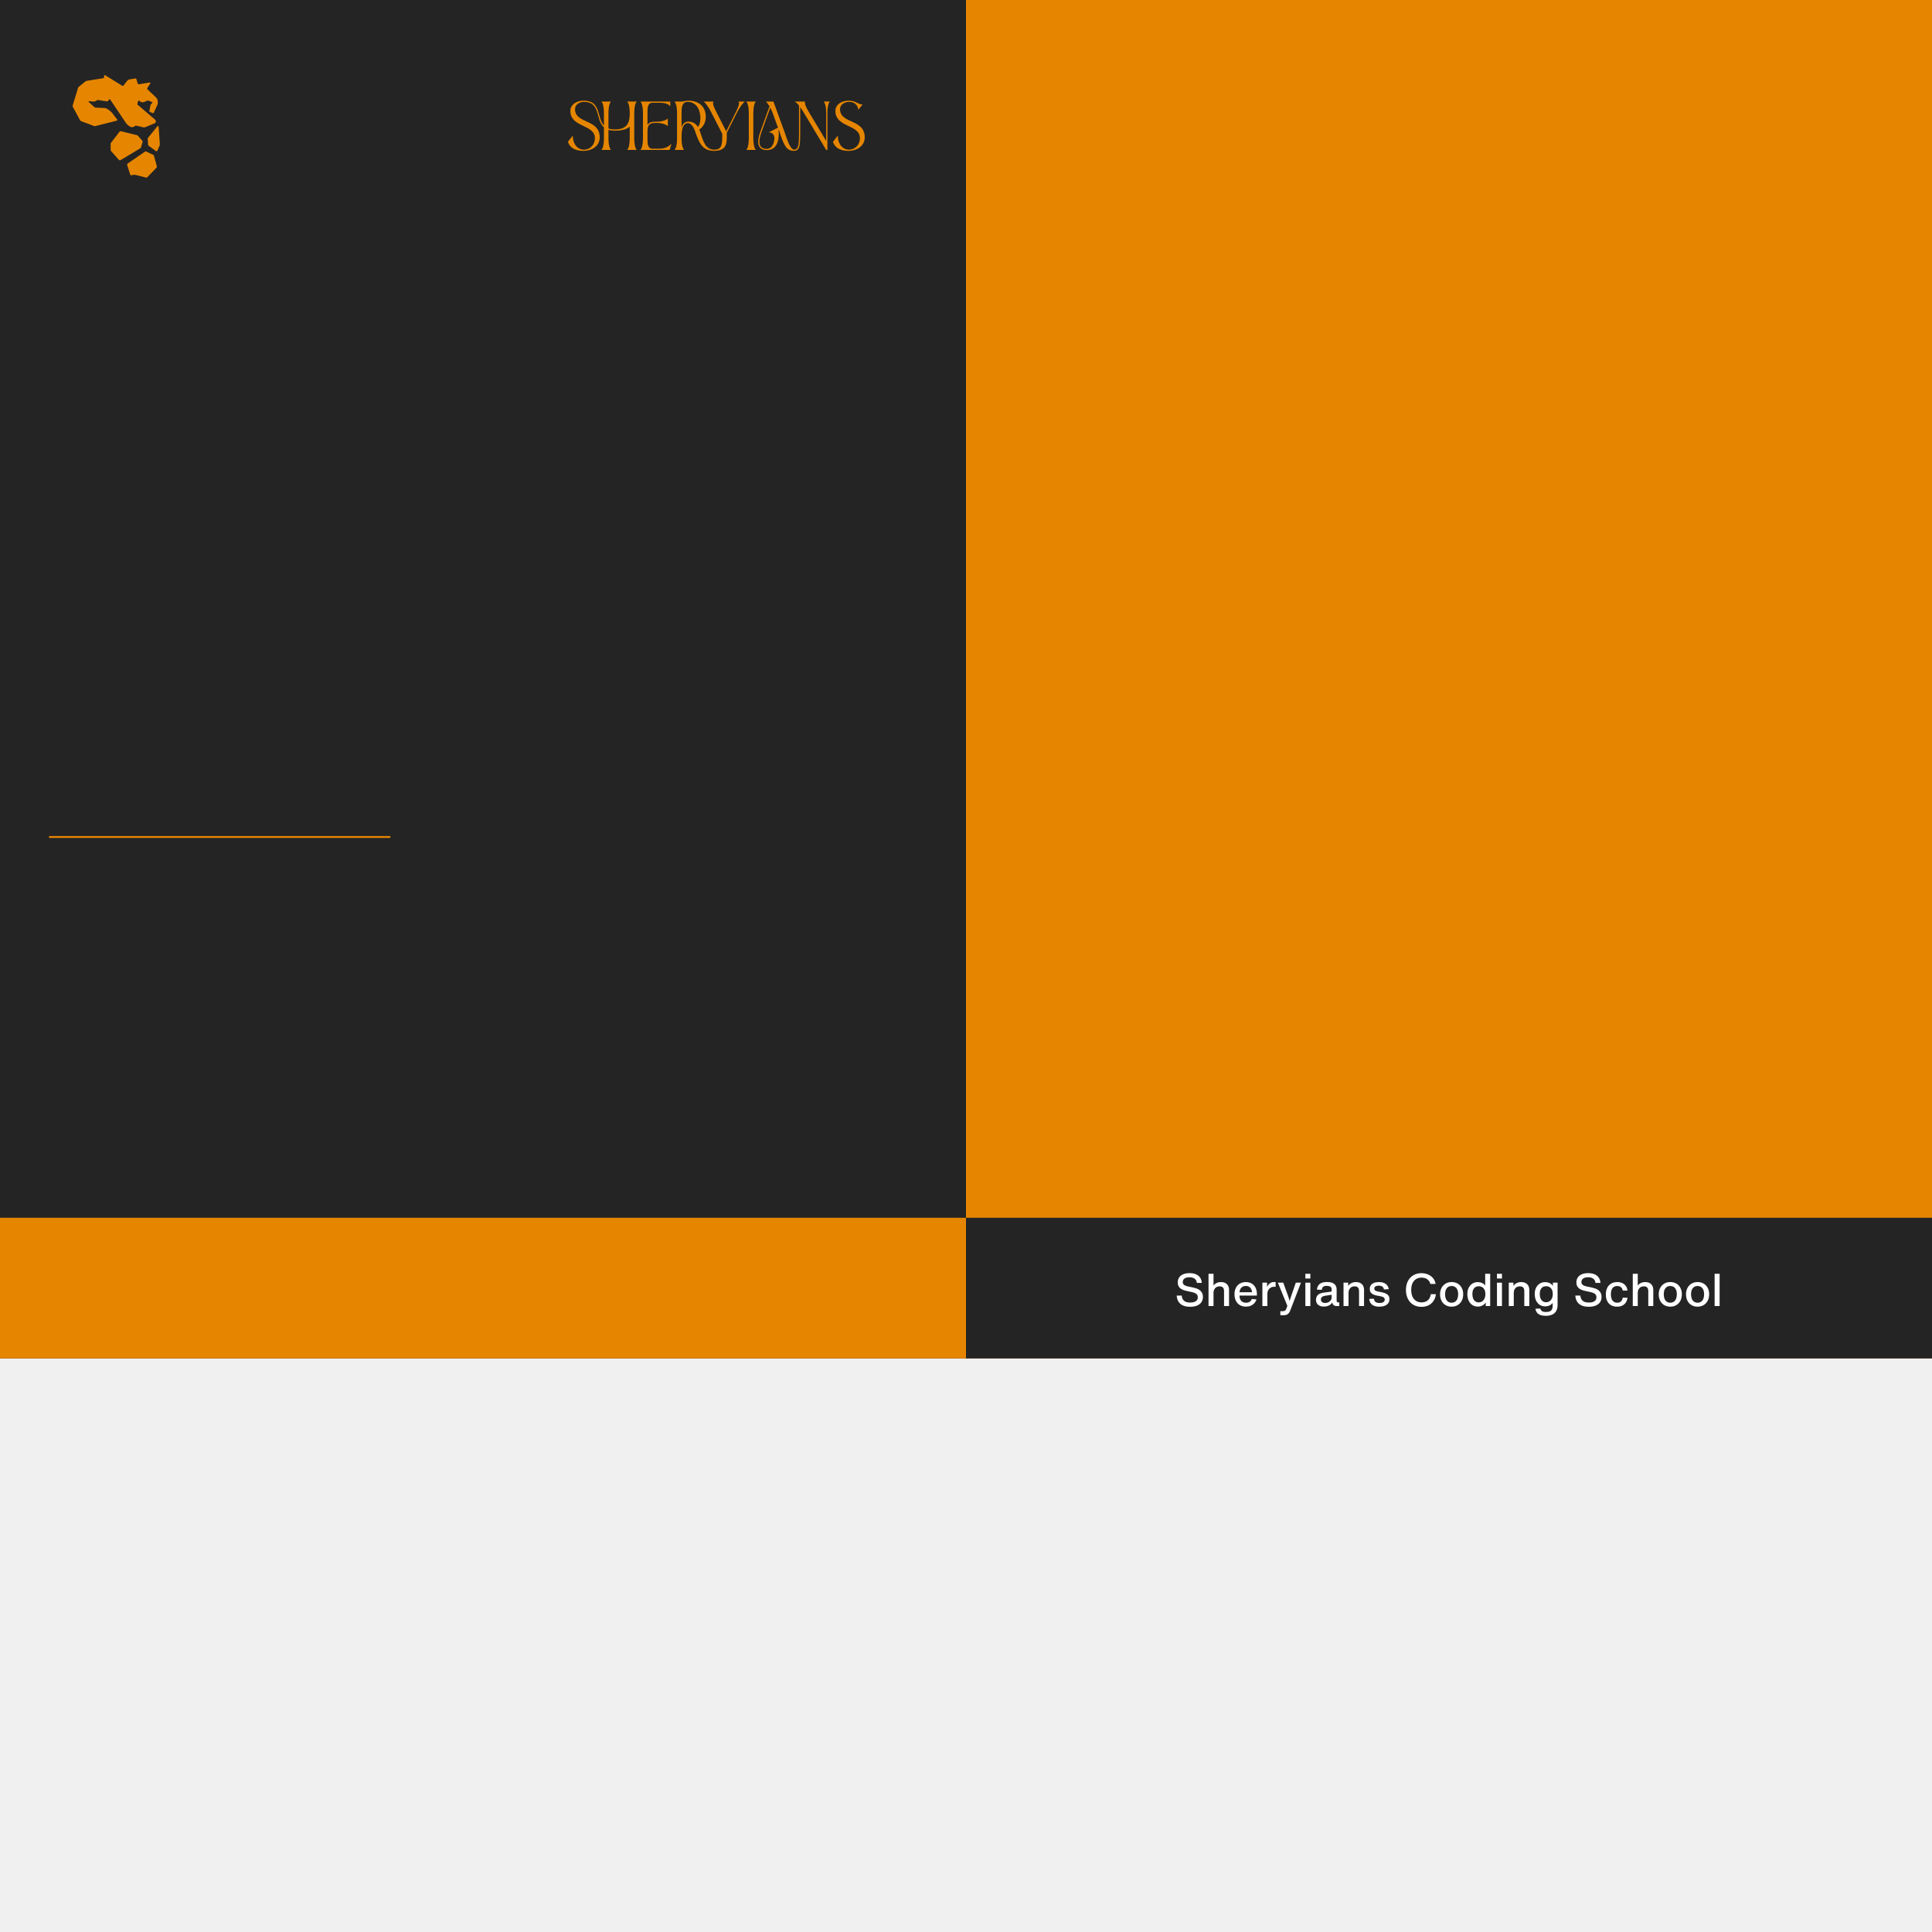
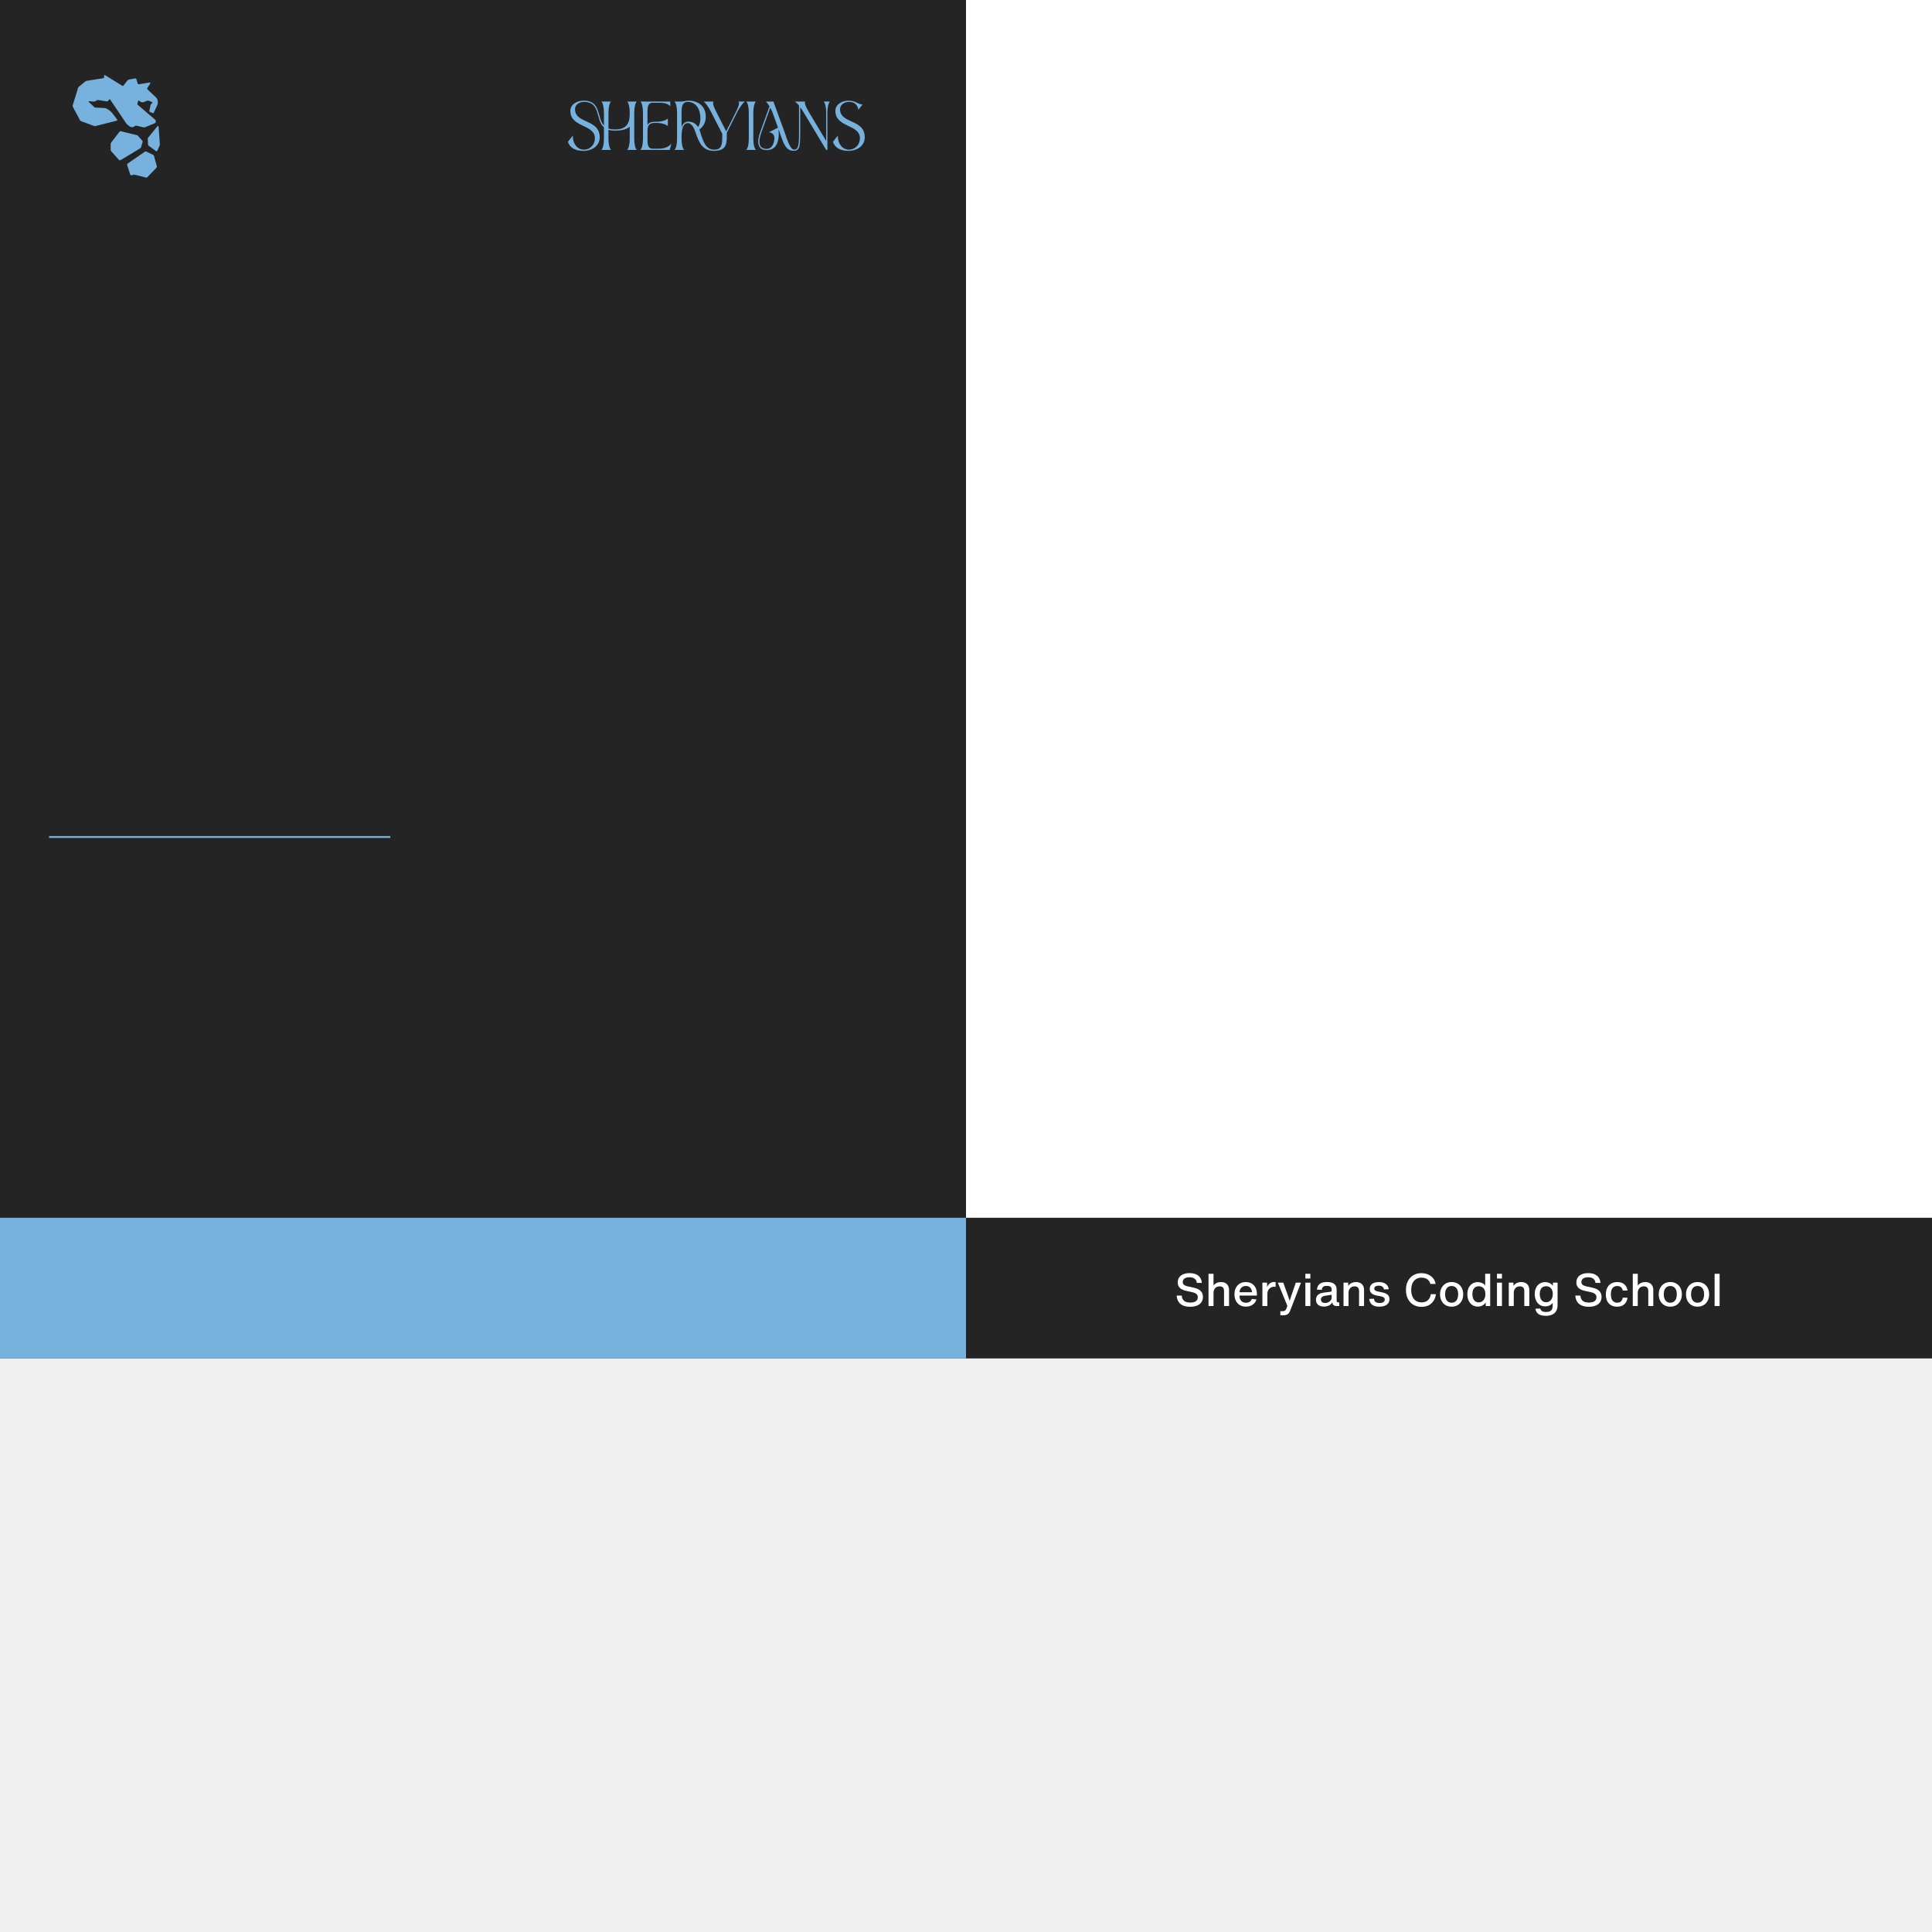
<svg xmlns="http://www.w3.org/2000/svg" width="1024" height="1024" fill="none">
  <path d="M0 0H512V720H0V0Z" fill="#242424" />
-   <g fill="#e68600">
+   <g fill="#77b1dd">
    <path d="M0 645.447h512V720H0v-74.553zM48.444 66.25l-5.391-2.001a1.08 1.08 0 0 1-.635-.54l-3.792-7.038c-.181-.332-.187-.61-.056-.971l1.903-6.12.858-2.918A1.23 1.23 0 0 1 41.77 46l3.374-2.747c.501-.43 1.091-.456 1.671-.55l7.719-1.211c.486-.072.635-.292.642-.75.017-1.172.049-1.19 1.042-.58l8.466 5.235c.365.228.569.221.837-.145l2.003-2.576c.239-.318.531-.466.901-.531l2.991-.543c.516-.104.808.009.936.573.148.651.428 1.272.582 1.922.117.495.342.628.832.541l4.981-.821c.3-.046.697-.283.904.057.176.289-.151.567-.302.819l-1.204 1.876c-.258.36-.198.575.109.865l4.223 4.003c.865.728 1.111 1.564 1.165 2.586.033.63-.041 1.204-.328 1.783l-1.733 3.751c-.177.398-.382.525-.794.319-.437-.219-.895-.394-1.347-.582-.258-.107-.341-.268-.278-.556l.605-2.978c.044-.228.165-.396.313-.559l.848-.957c-1.236-.327-2.21-1.382-3.558-.616-.156.089-.344.123-.5.212-1.2.685-2.241.364-3.206-.488-.062-.055-.154-.077-.282-.139-.301.65-.453 1.318-.586 1.981-.059.291.292.434.491.604l6.786 5.791 2.107 1.805c.682.595.526 1.646-.287 1.982l-4.822 1.999c-.385.162-.743.205-1.156.098l-3.43-.833c-.347-.089-.657-.071-.925.145-1.06.852-2.054.834-3.155-.012-.623-.479-1.204-.928-1.649-1.596l-8.141-12.093c-.128-.189-.222-.421-.484-.507-.369.188-.566.547-.806.856a.72.72 0 0 1-.755.295l-4.342-.683c-.437-.078-.798-.037-1.108.251-.653.61-1.419.597-2.236.506-.633-.07-1.273-.209-1.913-.116-.066.331.162.442.308.579l2.67 2.48c.213.2.457.279.738.292l4.831.223c.337.014.62.122.921.27 1.655.813 2.918 2.04 3.944 3.553.477.704 1.044 1.347 1.562 2.023.402.525.331.763-.287.918l-11.117 2.795c-.245.062-.456.048-.683-.041l-1.415-.526zm21.372 4.711l2.629.634a1.28 1.28 0 0 1 .729.428l2.191 2.489c.234.257.305.493.197.829l-.814 2.703c-.081.288-.242.46-.49.608l-10.156 6.103c-.489.296-.82.281-1.211-.169l-3.943-4.423a1.07 1.07 0 0 1-.303-.781v-2.99c-.005-.328.09-.591.289-.847l4.316-5.596c.288-.379.614-.456 1.042-.35l5.523 1.362zm6.923 9.472c.293-.234.552-.205.842-.067l3.595 1.68c.232.107.357.248.426.507l1.483 5.39a1.03 1.03 0 0 1-.279 1.089l-4.719 4.89c-.264.277-.522.254-.833.174l-4.78-1.239c-.884-.255-1.732-.334-2.598-.005-.503.191-.746.016-.903-.497l-1.52-4.702c-.174-.509-.036-.8.387-1.09l8.898-6.13zm7.472-11.218l.303 4.218.191 2.76c.03.386.013.751-.157 1.112l-1.122 2.474c-.199.459-.482.496-.853.227l-3.779-2.75c-.25-.18-.311-.421-.325-.706l-.16-2.982c-.015-.24.071-.416.213-.592l4.753-5.872c.15-.185.31-.392.584-.289.254.096.211.35.225.564l.126 1.837zm234.544 10.242c.832-.8 1.344-3.2 1.344-5.824v-6.144c-4.64-4-1.472-13.504-10.752-13.504-2.272.064-4.576 1.504-4.576 3.84 0 7.968 13.088 5.056 13.088 14.976 0 4.48-3.936 7.168-8.736 7.168-4.256 0-7.168-1.76-8.128-4.8l2.592-3.296c0 4.384 2.432 7.456 5.984 7.456 2.848 0 5.728-2.304 5.728-6.112 0-7.424-12.992-5.504-12.992-14.432 0-3.392 3.296-5.44 7.04-5.44 9.44 0 6.88 8.992 10.752 13.184v-6.88c0-2.624-.512-5.024-1.344-5.824h5.088c-.832.8-1.344 3.2-1.344 5.824v8.448c.896.32 2.016.512 3.36.512 6.912 0 7.904-4 7.904-8.416v-.544c0-2.624-.512-5.024-1.344-5.824h5.088c-.832.8-1.344 3.2-1.344 5.824v13.984c0 2.624.512 5.024 1.344 5.824h-5.088c.832-.8 1.344-3.2 1.344-5.824v-6.496c-1.6 1.408-4.128 2.112-7.904 2.112-1.312 0-2.432-.16-3.36-.448v4.832c0 2.624.512 5.024 1.344 5.824h-5.088zm20.685 0c.832-.8 1.344-3.2 1.344-5.824V59.649c0-2.624-.512-5.024-1.344-5.824h15.808v2.496c-.8-.832-1.952-1.856-5.824-1.856h-3.552c-2.624 0-2.688 2.56-2.688 5.184v6.592c.704-1.248 1.984-1.728 3.904-1.728h1.056c2.624 0 5.024-.864 5.824-1.696v4.032c-.8-.832-3.2-1.696-5.824-1.696h-1.056c-2.624 0-3.904.992-3.904 4.224v4.256c0 2.624.064 5.184 2.72 5.184h3.296c4.224 0 5.952-1.888 6.688-2.72l-.768 2.72-.192.64H339.44zm18.063 0c.832-.8 1.344-3.2 1.344-5.824V59.649c0-2.624-.512-5.024-1.344-5.824h3.488c1.504 0 2.208-.48 3.904-.48 5.024 0 9.184 2.784 9.184 8.544 0 2.976-1.376 5.376-3.424 6.752.128.256.224.544.32.832 1.856 6.08 3.168 9.856 7.648 9.856 3.616 0 4.192-2.304 4.192-6.784v-1.632l-5.888-11.488c-1.344-2.656-2.912-4.896-4.032-5.6h5.344c-.832.8.192 3.072 1.472 5.6l5.184 10.176 5.12-10.176c1.312-2.688 2.176-4.832 1.376-5.6h3.424c-.992.704-2.56 2.72-4.064 5.536l-5.536 11.008v2.176c0 4.768-1.056 7.264-6.592 7.424-6.4 0-8.096-4.224-10.24-10.496-.48-1.44-1.76-4.224-3.84-4.224-1.792 0-3.296 1.664-3.296 7.2v1.184c0 2.624.512 5.024 1.344 5.824h-5.088zm3.744-11.36c0-1.664 1.312-3.648 3.552-3.648 2.144 0 3.936.928 5.184 2.88 1.024-1.504 1.472-3.776 1.12-6.4-.736-5.504-4.128-6.944-6.56-6.944-3.104 0-3.296 3.04-3.296 5.632v8.48zm34.287 11.36c.832-.8 1.344-3.2 1.344-5.824V59.649c0-2.624-.512-5.024-1.344-5.824h5.088c-.832.8-1.344 3.2-1.344 5.824v13.984c0 2.624.512 5.024 1.344 5.824h-5.088zm7.448-9.6l4.864-13.504c-.704-1.184-1.408-2.08-1.888-2.528h3.968l5.888 16.128c1.6 4.768 3.168 9.344 5.056 9.344 2.624 0 2.624-3.424 2.624-9.856V55.969c-.832-1.056-1.664-1.856-2.336-2.144h5.568c-.448.896.48 3.008 2.016 5.6l9.152 15.264v-15.04c0-2.624-.512-5.024-1.344-5.824h3.328c-.832.8-1.344 3.2-1.344 5.824v19.808h-.64l-12.032-20.032c-.576-.928-1.152-1.824-1.728-2.624v12.64.032.096c0 7.232-.064 10.368-3.36 10.368-4.128 0-5.376-3.264-7.68-10.24l-.448-1.248c.608 6.848-1.28 11.104-6.272 11.104s-5.344-4.352-3.392-9.696zm.704-.064c-1.952 5.376-1.728 9.12 2.688 9.12 2.24 0 3.648-1.824 4.064-5.088.16-2.496-1.088-3.584-2.944-3.712l2.912-1.472 1.952-.96-3.04-8.384a49.91 49.91 0 0 0-1.056-2.24l-4.576 12.736zm45.906 10.176c-4.256 0-7.168-1.76-8.128-4.8l2.592-3.296c0 4.384 2.432 7.456 5.984 7.456 2.848 0 5.728-2.304 5.728-6.112 0-7.424-12.992-5.504-12.992-14.432 0-3.392 3.296-5.44 7.04-5.44 3.808 0 5.088 2.048 7.36 2.048l-2.24 2.816c-.32-2.496-1.952-4.224-4.96-4.224-2.304 0-4.736 1.44-4.736 3.84 0 7.968 13.088 5.056 13.088 14.976 0 4.48-4 7.168-8.736 7.168zM26.006 443.122h180.88v1H26.006v-1z" />
-     <path d="M512 0h512v720H512V0z" />
+     <path fill="#ffff" d="M512 0h512v720H512V0z" />
  </g>
  <path d="M512 645.447h512V720H512v-74.553z" fill="#242424" />
  <g fill="#fff">
    <use href="#B" />
    <use href="#C" />
    <path d="M660.361 692.542c-1.24 0-2.318-.275-3.234-.823s-1.612-1.322-2.1-2.31-.726-2.13-.726-3.414c0-1.276.24-2.401.72-3.378s1.178-1.734 2.082-2.273c.908-.545 1.978-.816 3.21-.816 1.216 0 2.264.264 3.144.792s1.554 1.263 2.022 2.219.702 2.068.702 3.336v.403.396h-9.93v-1.758h8.592l-1.152.972c-.004-.928-.138-1.712-.402-2.352s-.646-1.13-1.146-1.458-1.106-.492-1.818-.492c-.684 0-1.282.151-1.794.456s-.904.76-1.188 1.367-.426 1.357-.426 2.245v.66c0 .924.142 1.697.426 2.321s.688 1.085 1.212 1.393 1.15.456 1.878.456c.516 0 .972-.077 1.368-.229a2.83 2.83 0 0 0 1.02-.677 3.49 3.49 0 0 0 .69-1.104l2.46.245c-.272.808-.674 1.498-1.206 2.07a5.26 5.26 0 0 1-1.92 1.309c-.748.3-1.572.444-2.484.444zm8.728-.318V679.84h2.472l.042 3.071.132.217v9.096h-2.646zm2.076-8.922c.204-.756.488-1.419.852-1.987s.822-1.02 1.374-1.344 1.2-.485 1.944-.485l.384.018.39.048v2.484l-.444-.024-.402-.012c-.6 0-1.166.142-1.698.426s-.958.696-1.29 1.248-.512 1.216-.54 1.992h-.492l-.078-2.364zm7.446 11.64h.63.63c.376 0 .682-.046.918-.138s.436-.24.6-.456.322-.524.474-.924l.828-2.25.264 2.514-5.652-13.848h2.85l2.568 7.086.624 1.92.522 1.83h-.648l.522-1.848.618-1.902 2.448-7.086h2.736l-5.664 14.694c-.248.643-.532 1.151-.852 1.523a2.68 2.68 0 0 1-1.146.81c-.448.169-1.002.253-1.662.253h-.804-.804v-2.178z" />
    <use href="#D" />
    <path d="M708.538 692.224c-.552 0-1.008-.091-1.368-.271a1.76 1.76 0 0 1-.804-.821c-.176-.368-.264-.83-.264-1.387l-.3-.24v-6.167c0-.404-.094-.739-.282-1.002s-.466-.468-.846-.6-.868-.205-1.464-.205c-.56 0-1.024.066-1.392.198a1.66 1.66 0 0 0-.846.654c-.2.3-.324.705-.372 1.213l-2.586-.031c.076-.916.322-1.674.738-2.273.416-.604 1.006-1.057 1.77-1.357s1.716-.449 2.844-.449c1.088 0 2.008.146 2.76.438s1.33.732 1.722 1.331.594 1.358.594 2.274v5.737c0 .26.032.466.096.617a.64.64 0 0 0 .324.325c.152.064.358.096.618.096h.174.174v1.92h-.648-.642zm-6.828.299c-.852 0-1.594-.141-2.226-.425s-1.122-.698-1.47-1.242-.516-1.198-.516-1.95c0-.68.142-1.28.426-1.8s.74-.956 1.356-1.296 1.41-.578 2.382-.703l3.456-.438c.2-.023.362-.071.486-.143s.216-.179.276-.307.098-.289.102-.485l.972 1.2c0 .264-.036.485-.108.665s-.174.325-.318.432-.33.175-.558.211l-3.6.534c-.532.08-.964.21-1.296.39s-.576.402-.732.665-.228.575-.228.931c0 .384.09.715.27.996.18.276.438.486.774.63s.728.216 1.176.216c.62 0 1.196-.129 1.728-.385s.954-.598 1.266-1.026.474-.901.474-1.409h.756v1.638c-.192.604-.512 1.142-.96 1.614s-.998.834-1.662 1.097-1.406.39-2.226.39z" />
    <use href="#E" />
    <path d="M731.039 692.565c-1.08 0-2-.154-2.76-.461s-1.35-.767-1.782-1.375-.698-1.371-.798-2.279l2.496-.114c.068.528.22.96.456 1.296s.566.584.978.743.92.241 1.524.241c.62 0 1.138-.074 1.554-.223s.726-.355.93-.623a1.56 1.56 0 0 0 .312-.966c0-.34-.084-.622-.252-.846s-.44-.42-.816-.576-.88-.294-1.524-.414l-1.368-.24c-.884-.156-1.62-.381-2.208-.673s-1.028-.677-1.332-1.146-.45-1.044-.45-1.716c0-.755.184-1.408.552-1.956s.922-.975 1.65-1.271 1.612-.445 2.652-.445c.976 0 1.83.14 2.562.421.736.276 1.33.696 1.782 1.26s.74 1.259.864 2.1l-2.538.12c-.08-.448-.232-.818-.456-1.11s-.528-.517-.912-.661-.85-.221-1.398-.221c-.5 0-.926.057-1.278.174s-.614.279-.798.503-.276.506-.276.846.088.611.264.823.436.375.768.503.766.239 1.302.343l1.326.24c.94.172 1.726.401 2.358.69s1.132.672 1.488 1.164.534 1.108.534 1.848c0 .836-.218 1.554-.654 2.154s-1.054 1.058-1.866 1.373-1.774.474-2.886.474zm22.357.091c-1.656 0-3.106-.379-4.35-1.135s-2.196-1.817-2.868-3.173-1.002-2.912-1.002-4.656c0-1.752.338-3.298 1.014-4.638s1.638-2.388 2.874-3.132 2.676-1.117 4.308-1.117c1.288 0 2.47.234 3.546.703s1.968 1.132 2.664 1.992 1.144 1.866 1.332 3.018h-2.79c-.176-.712-.482-1.318-.918-1.818s-.968-.885-1.608-1.14-1.352-.384-2.136-.384c-1.136 0-2.116.259-2.94.78-.824.515-1.456 1.261-1.896 2.237s-.654 2.14-.654 3.492c0 1.364.218 2.542.654 3.534s1.066 1.747 1.89 2.275 1.806.792 2.946.792c.892 0 1.68-.163 2.364-.487s1.242-.815 1.674-1.463.714-1.448.846-2.401h2.724c-.18 1.38-.608 2.576-1.284 3.588a6.7 6.7 0 0 1-2.646 2.329c-1.092.54-2.34.804-3.744.804z" />
    <use href="#F" />
    <path d="M783.315 692.523c-1.132 0-2.12-.279-2.964-.839s-1.494-1.351-1.95-2.358-.678-2.16-.678-3.456c0-1.261.236-2.368.708-3.324s1.126-1.694 1.962-2.215 1.79-.785 2.862-.785c.788 0 1.508.139 2.16.42.652.276 1.196.667 1.632 1.175s.742 1.091.906 1.759v6.293c-.168.64-.47 1.212-.906 1.716s-.976.901-1.62 1.189-1.348.425-2.112.425zm.426-2.237c.684 0 1.294-.178 1.83-.534s.96-.867 1.26-1.531.456-1.437.456-2.321-.15-1.642-.45-2.262-.708-1.094-1.236-1.41-1.134-.481-1.818-.481c-.696 0-1.298.159-1.806.474s-.9.776-1.176 1.393c-.276.612-.414 1.36-.414 2.243 0 .904.134 1.69.402 2.359s.66 1.176 1.164 1.536 1.1.534 1.788.534zm3.738 1.938l-.06-3.444v-6.361h-.24v-7.284h2.652v17.089h-2.352z" />
    <use href="#D" x="101.555" />
    <use href="#E" x="87.586" />
    <path d="M819.261 697.408c-1.056 0-1.968-.132-2.736-.396s-1.378-.676-1.842-1.236-.746-1.268-.858-2.136l2.556-.067c.112.444.296.799.552 1.062.26.269.592.46.996.576s.894.174 1.47.174c.892 0 1.598-.13 2.118-.39a2.27 2.27 0 0 0 1.11-1.146c.22-.5.33-1.135.33-1.907v-2.484h.24v-6.3h-.18l.06-3.318h2.472v11.79c0 1.312-.252 2.398-.756 3.258a4.51 4.51 0 0 1-2.148 1.901c-.932.412-2.06.619-3.384.619zm-.228-4.999c-1.132 0-2.12-.277-2.964-.833s-1.494-1.339-1.95-2.334-.678-2.143-.678-3.427c0-1.247.236-2.346.708-3.294s1.126-1.68 1.962-2.195c.836-.521 1.79-.78 2.862-.78.788 0 1.508.138 2.16.414s1.196.665 1.632 1.17a4.08 4.08 0 0 1 .906 1.745v6.234a4.19 4.19 0 0 1-.906 1.705c-.436.496-.976.886-1.62 1.17s-1.348.425-2.112.425zm.426-2.201c.684 0 1.294-.177 1.83-.528.54-.357.96-.865 1.26-1.524s.456-1.43.456-2.31-.15-1.634-.45-2.25-.708-1.088-1.236-1.404-1.134-.474-1.818-.474c-.696 0-1.298.155-1.806.467s-.9.768-1.176 1.38-.414 1.359-.414 2.239c0 .9.134 1.682.402 2.346s.66 1.168 1.164 1.524 1.1.534 1.788.534z" />
    <use href="#B" x="211.289" />
    <path d="M857.069 692.565c-1.2 0-2.246-.25-3.138-.75s-1.582-1.239-2.07-2.208-.732-2.131-.732-3.491c0-1.368.244-2.548.732-3.54s1.192-1.75 2.1-2.274 1.982-.792 3.21-.792c1 0 1.884.176 2.652.528a4.55 4.55 0 0 1 1.878 1.535c.48.672.786 1.483.918 2.431l-2.52.042c-.1-.544-.276-.997-.528-1.356a2.31 2.31 0 0 0-.972-.81c-.396-.18-.862-.271-1.398-.271-.76 0-1.394.172-1.902.516s-.882.847-1.134 1.507-.372 1.458-.372 2.406c0 .936.13 1.734.39 2.394s.642 1.163 1.146 1.511 1.124.523 1.848.523c.564 0 1.046-.103 1.446-.307a2.41 2.41 0 0 0 .96-.899c.244-.396.416-.884.516-1.464l2.514.042c-.136.984-.44 1.829-.912 2.537s-1.092 1.247-1.872 1.627-1.7.563-2.76.563z" />
    <use href="#C" x="224.859" />
    <use href="#F" x="115.898" />
    <use href="#F" x="130.359" />
    <path d="M908.784 692.224v-17.089h2.646v17.089h-2.646z" />
  </g>
  <defs>
    <path id="B" d="M630.78 692.614c-1.452 0-2.692-.221-3.72-.661s-1.828-1.099-2.4-1.979-.904-1.979-.996-3.294h2.682c.072.856.29 1.558.654 2.106s.868.946 1.512 1.206 1.436.39 2.364.39c.876 0 1.612-.112 2.208-.336s1.042-.546 1.338-.966.444-.924.444-1.512c0-.492-.108-.912-.324-1.261s-.562-.641-1.038-.881-1.112-.452-1.908-.624l-2.598-.552c-.992-.208-1.838-.492-2.538-.852s-1.242-.841-1.638-1.44-.594-1.349-.594-2.232c0-.984.236-1.846.708-2.586s1.182-1.317 2.118-1.729 2.086-.623 3.438-.623c1.296 0 2.414.198 3.354.594s1.682.98 2.214 1.751.846 1.713.93 2.82h-2.646c-.06-.648-.25-1.191-.57-1.631s-.756-.78-1.32-1.008-1.242-.343-2.034-.343c-.74 0-1.374.1-1.902.3s-.934.484-1.218.864-.42.831-.42 1.362c0 .42.094.779.282 1.075s.506.548.954.768 1.072.407 1.86.576l2.7.57c1.08.228 1.982.56 2.706.996s1.27.976 1.638 1.632.552 1.42.552 2.303c0 .996-.244 1.887-.732 2.671s-1.234 1.395-2.25 1.847-2.286.679-3.81.679z" />
    <path id="C" d="M648.768 684.262c0-.54-.086-.994-.258-1.362s-.43-.653-.774-.84-.776-.282-1.296-.282c-.576 0-1.108.121-1.596.365s-.886.631-1.194 1.171-.462 1.228-.462 2.076l-.84-1.62v-1.825h.462c.272-.515.62-.953 1.044-1.313a4.4 4.4 0 0 1 1.464-.828c.556-.188 1.162-.283 1.818-.283.88 0 1.64.164 2.28.492s1.138.801 1.482 1.429.516 1.384.516 2.268v8.514h-2.646v-7.962zm-8.226 7.962v-17.089h2.646v17.089h-2.646z" />
    <path id="D" d="M691.87 692.224V679.84h2.646v12.384h-2.646zm0-14.586v-2.503h2.646v2.503h-2.646z" />
    <path id="E" d="M712.096 692.224V679.84h2.46l.054 2.514.132.012v9.858h-2.646zm8.226-7.962c0-.54-.086-.994-.258-1.362s-.43-.653-.774-.84-.776-.282-1.296-.282c-.576 0-1.108.121-1.596.365s-.886.631-1.194 1.171-.462 1.228-.462 2.076h-.84v-3.445h.462c.272-.515.62-.953 1.044-1.313a4.4 4.4 0 0 1 1.464-.828c.556-.188 1.162-.283 1.818-.283.88 0 1.64.164 2.28.492s1.138.801 1.482 1.429.516 1.384.516 2.268v8.514h-2.646v-7.962z" />
    <path id="F" d="M769.382 692.565c-1.208 0-2.276-.273-3.204-.821s-1.646-1.325-2.154-2.317-.762-2.14-.762-3.432c0-1.28.262-2.409.786-3.389s1.25-1.747 2.178-2.286 1.98-.81 3.156-.81c1.196 0 2.258.266 3.186.797a5.54 5.54 0 0 1 2.172 2.274c.524.984.786 2.122.786 3.414s-.26 2.443-.78 3.439-1.24 1.762-2.172 2.31-1.992.821-3.192.821zm0-2.099c.736 0 1.364-.182 1.884-.547s.92-.888 1.188-1.56.408-1.46.408-2.364-.138-1.689-.414-2.345-.668-1.164-1.188-1.512-1.146-.529-1.878-.529c-.72 0-1.34.175-1.86.523s-.912.852-1.188 1.511-.408 1.44-.408 2.352.136 1.699.408 2.371.666 1.189 1.182 1.553 1.142.547 1.866.547z" />
  </defs>
</svg>
